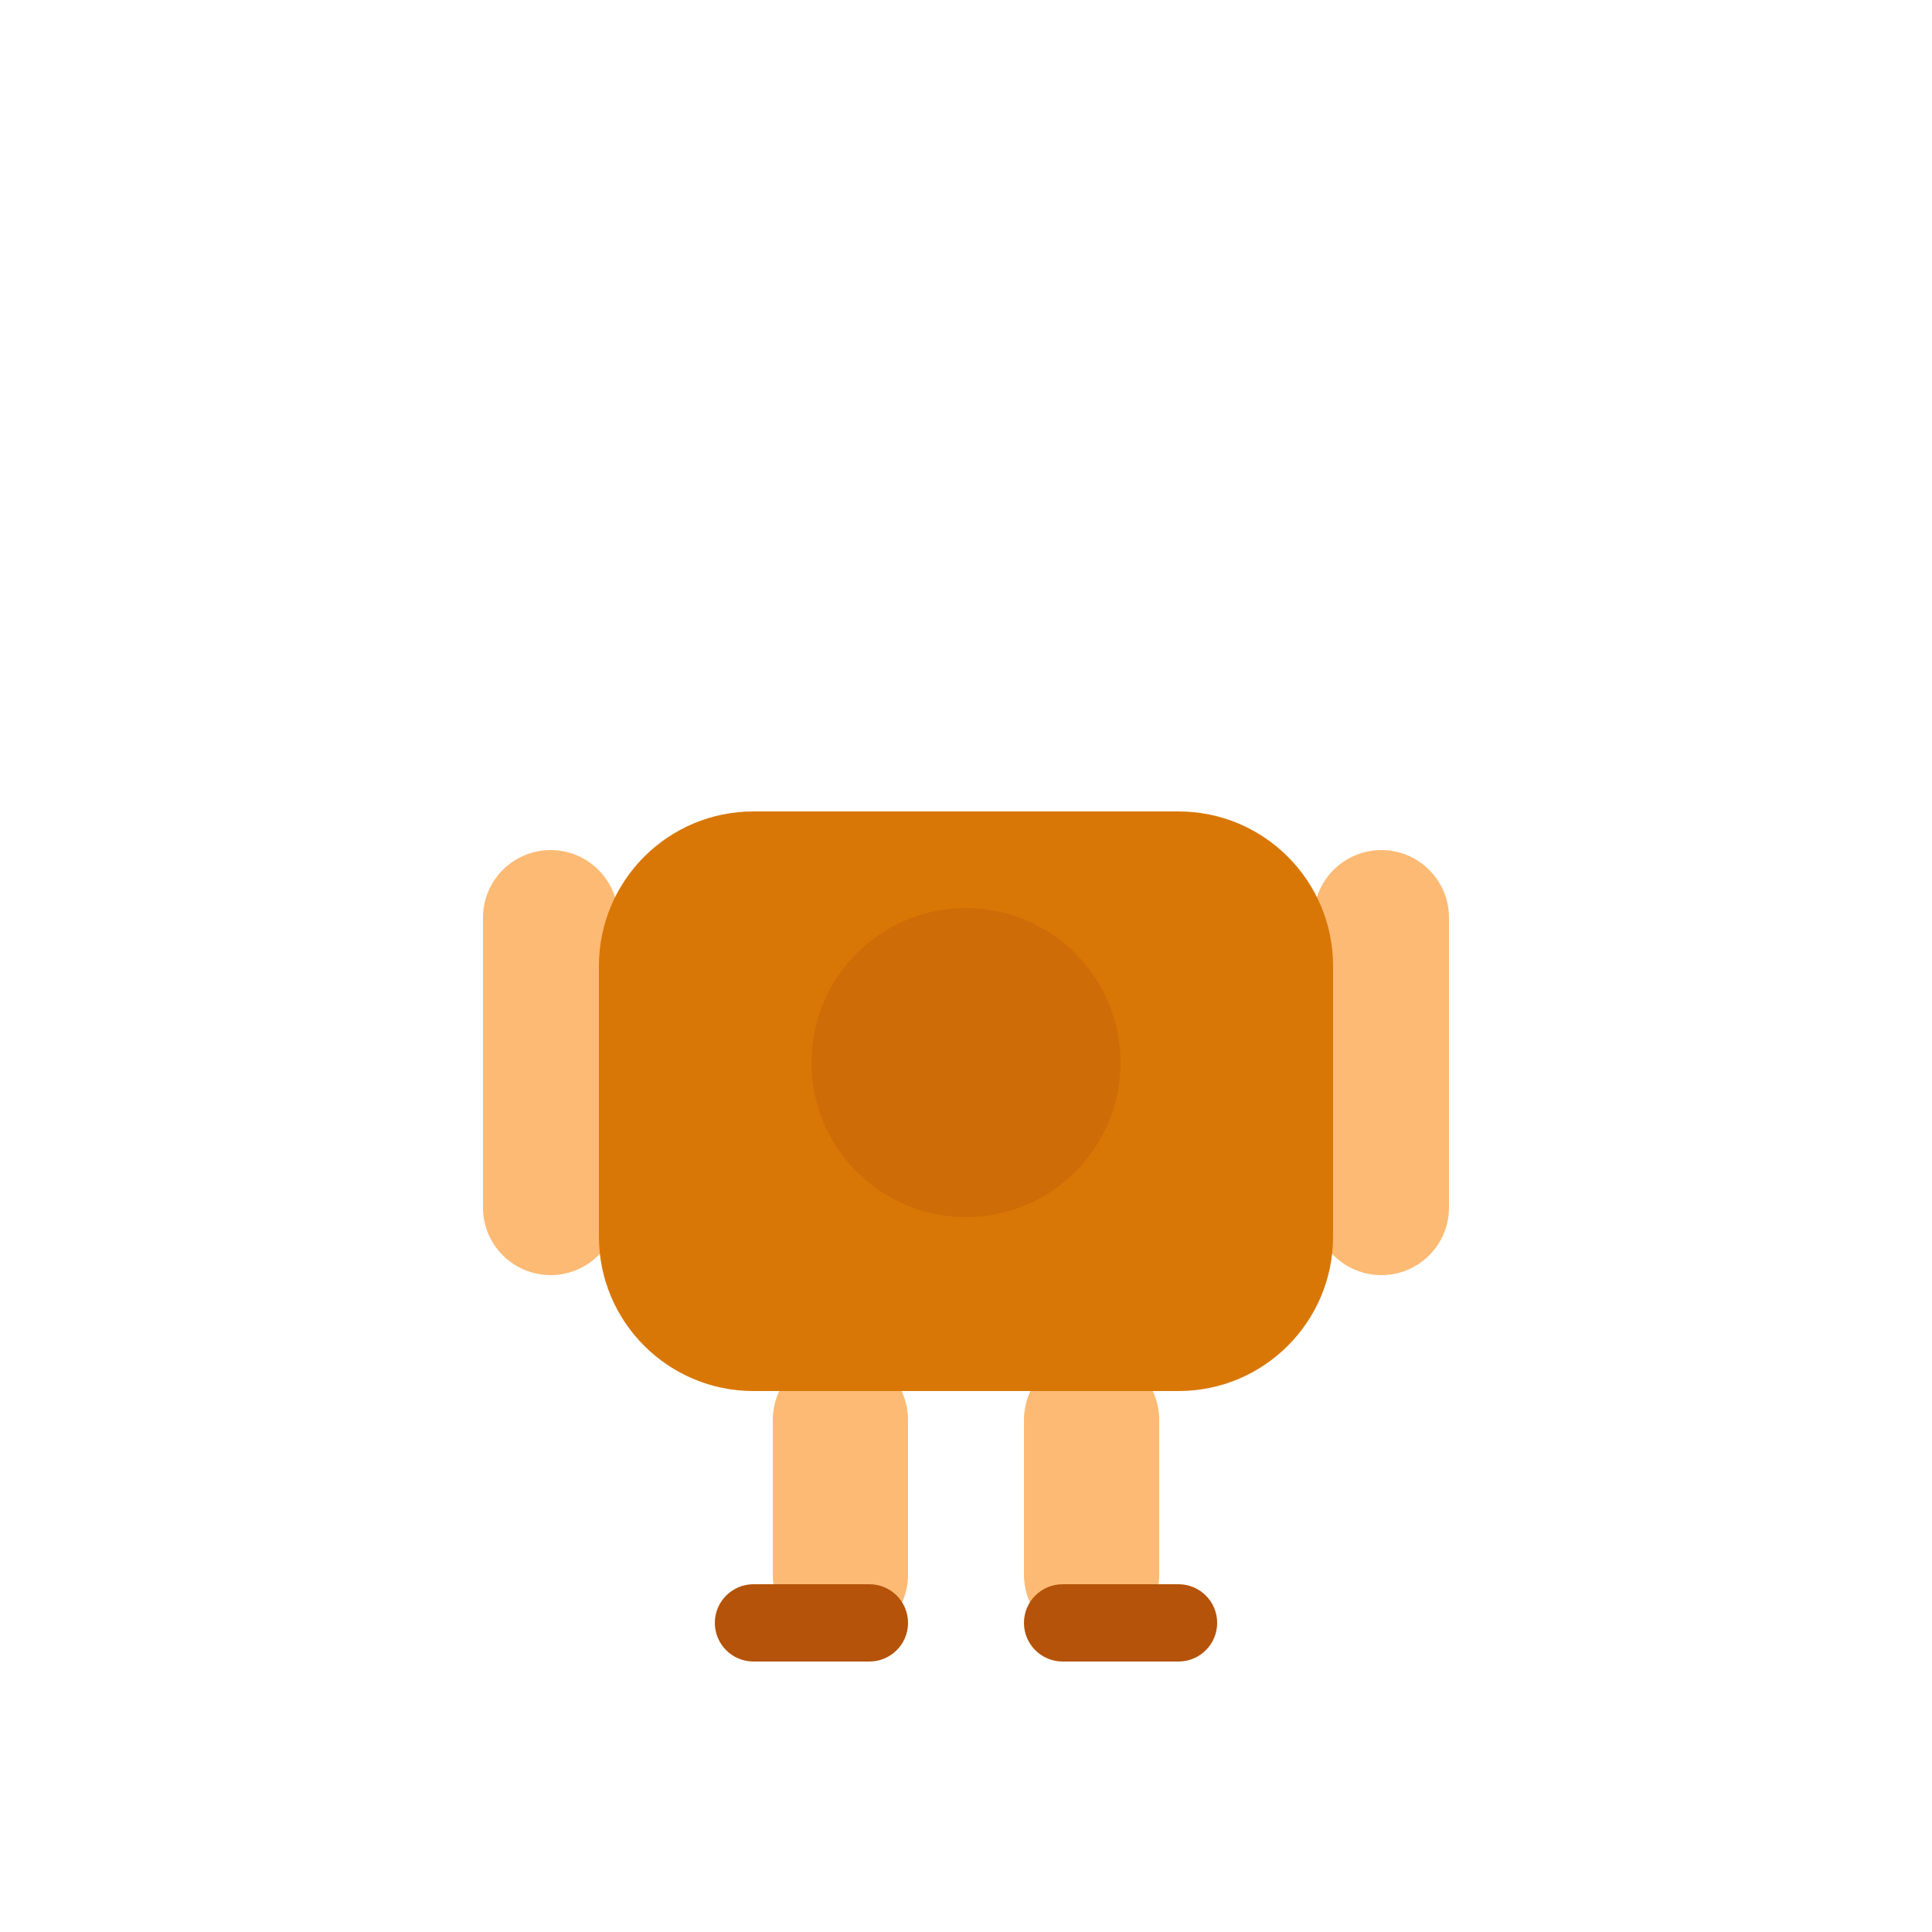
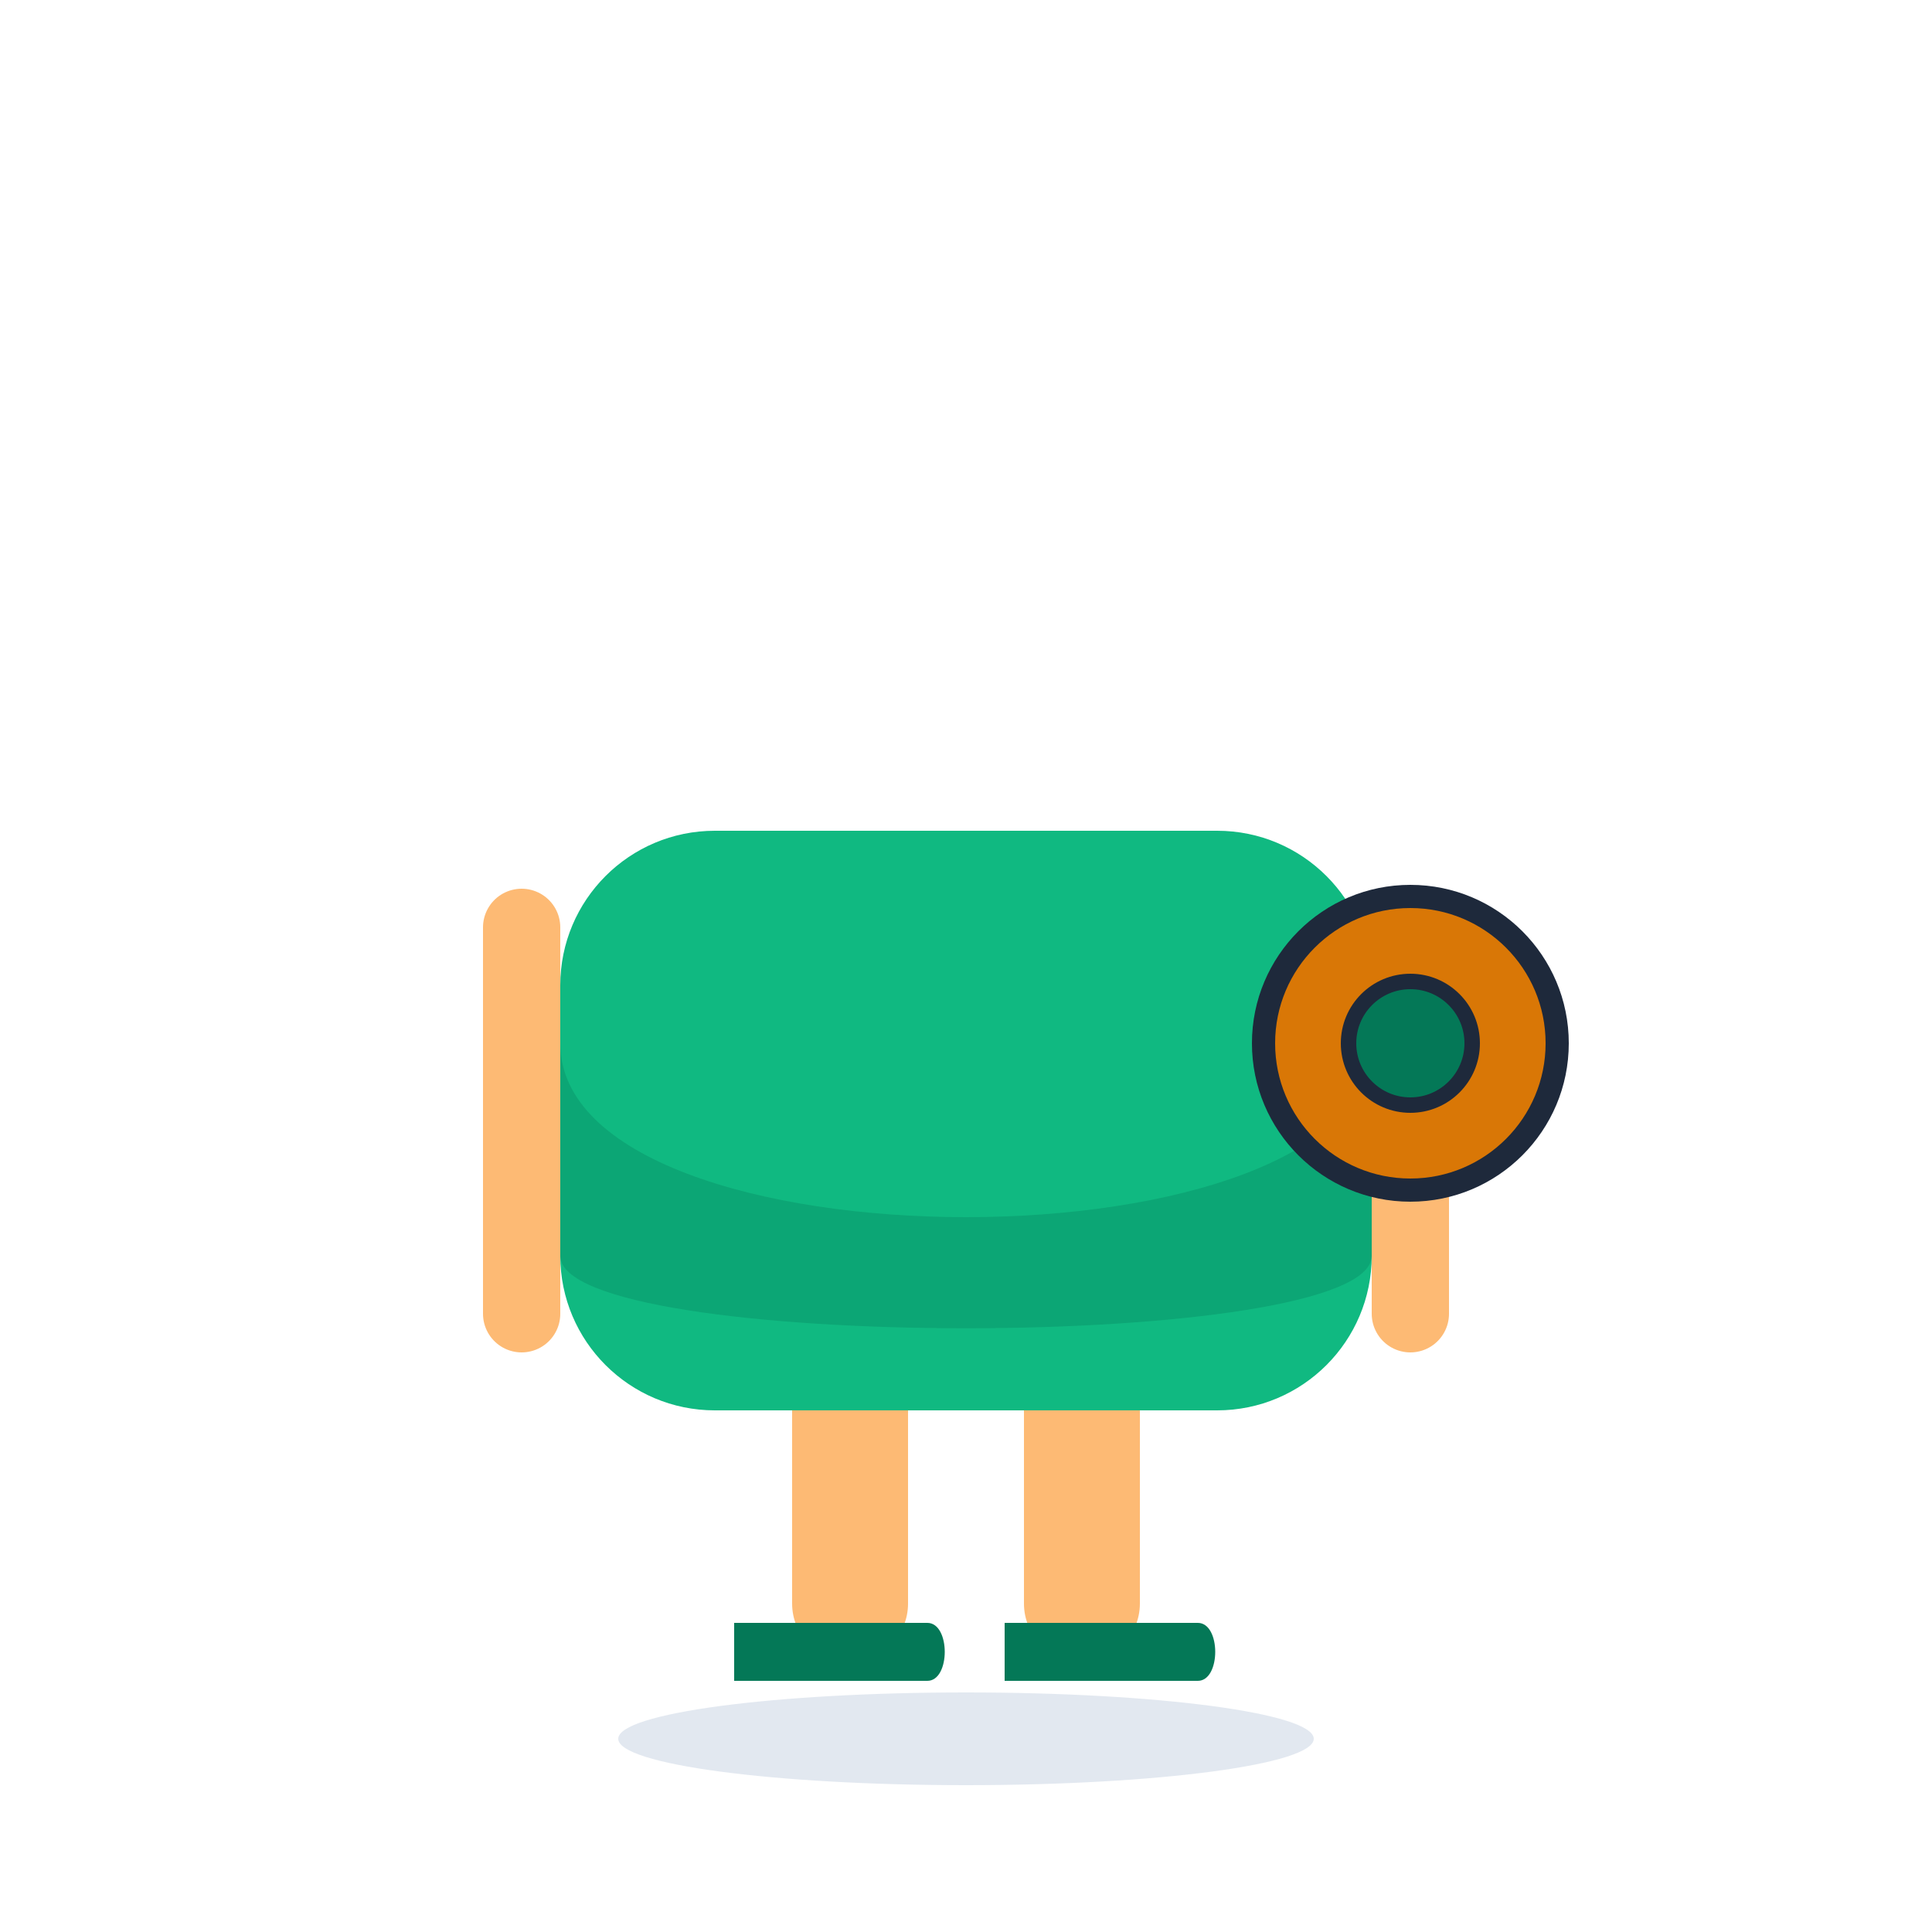
<svg xmlns="http://www.w3.org/2000/svg" viewBox="0 0 500 500">
-   <rect x="200" y="350" width="35" height="75" rx="17.5" fill="#FDBA74" />
-   <rect x="265" y="350" width="35" height="75" rx="17.5" fill="#FDBA74" />
-   <rect x="185" y="410" width="50" height="20" rx="10" fill="#B45309" />
-   <rect x="265" y="410" width="50" height="20" rx="10" fill="#B45309" />
-   <rect x="125" y="220" width="35" height="110" rx="17.5" fill="#FDBA74" />
-   <rect x="340" y="220" width="35" height="110" rx="17.5" fill="#FDBA74" />
-   <rect x="155" y="210" width="190" height="150" rx="40" fill="#D97706" />
-   <circle cx="250" cy="275" r="40" fill="#B45309" opacity="0.3" />
+   <ellipse cx="250" cy="450" rx="90" ry="12" fill="#E2E8F0" />
+   <rect x="205" y="340" width="30" height="90" rx="15" fill="#FDBA74" />
+   <rect x="265" y="340" width="30" height="90" rx="15" fill="#FDBA74" />
+   <path d="M190 420 h50 c6 0, 6 15, 0 15 h-50 z" fill="#047857" />
+   <path d="M260 420 h50 c6 0, 6 15, 0 15 h-50 z" fill="#047857" />
+   <path d="M135 240 v100" fill="none" stroke="#FDBA74" stroke-width="20" stroke-linecap="round" />
+   <path d="M365 240 v100" fill="none" stroke="#FDBA74" stroke-width="20" stroke-linecap="round" />
+   <rect x="145" y="215" width="210" height="150" rx="40" fill="#10B981" />
+   <path d="M145 270 C145 330, 355 330, 355 270 V325 C355 350, 145 350, 145 325 Z" fill="#047857" opacity="0.3" />
+   <circle cx="365" cy="270" r="38" fill="#D97706" stroke="#1E293B" stroke-width="6" />
+   <circle cx="365" cy="270" r="16" fill="#047857" stroke="#1E293B" stroke-width="4" />
</svg>
